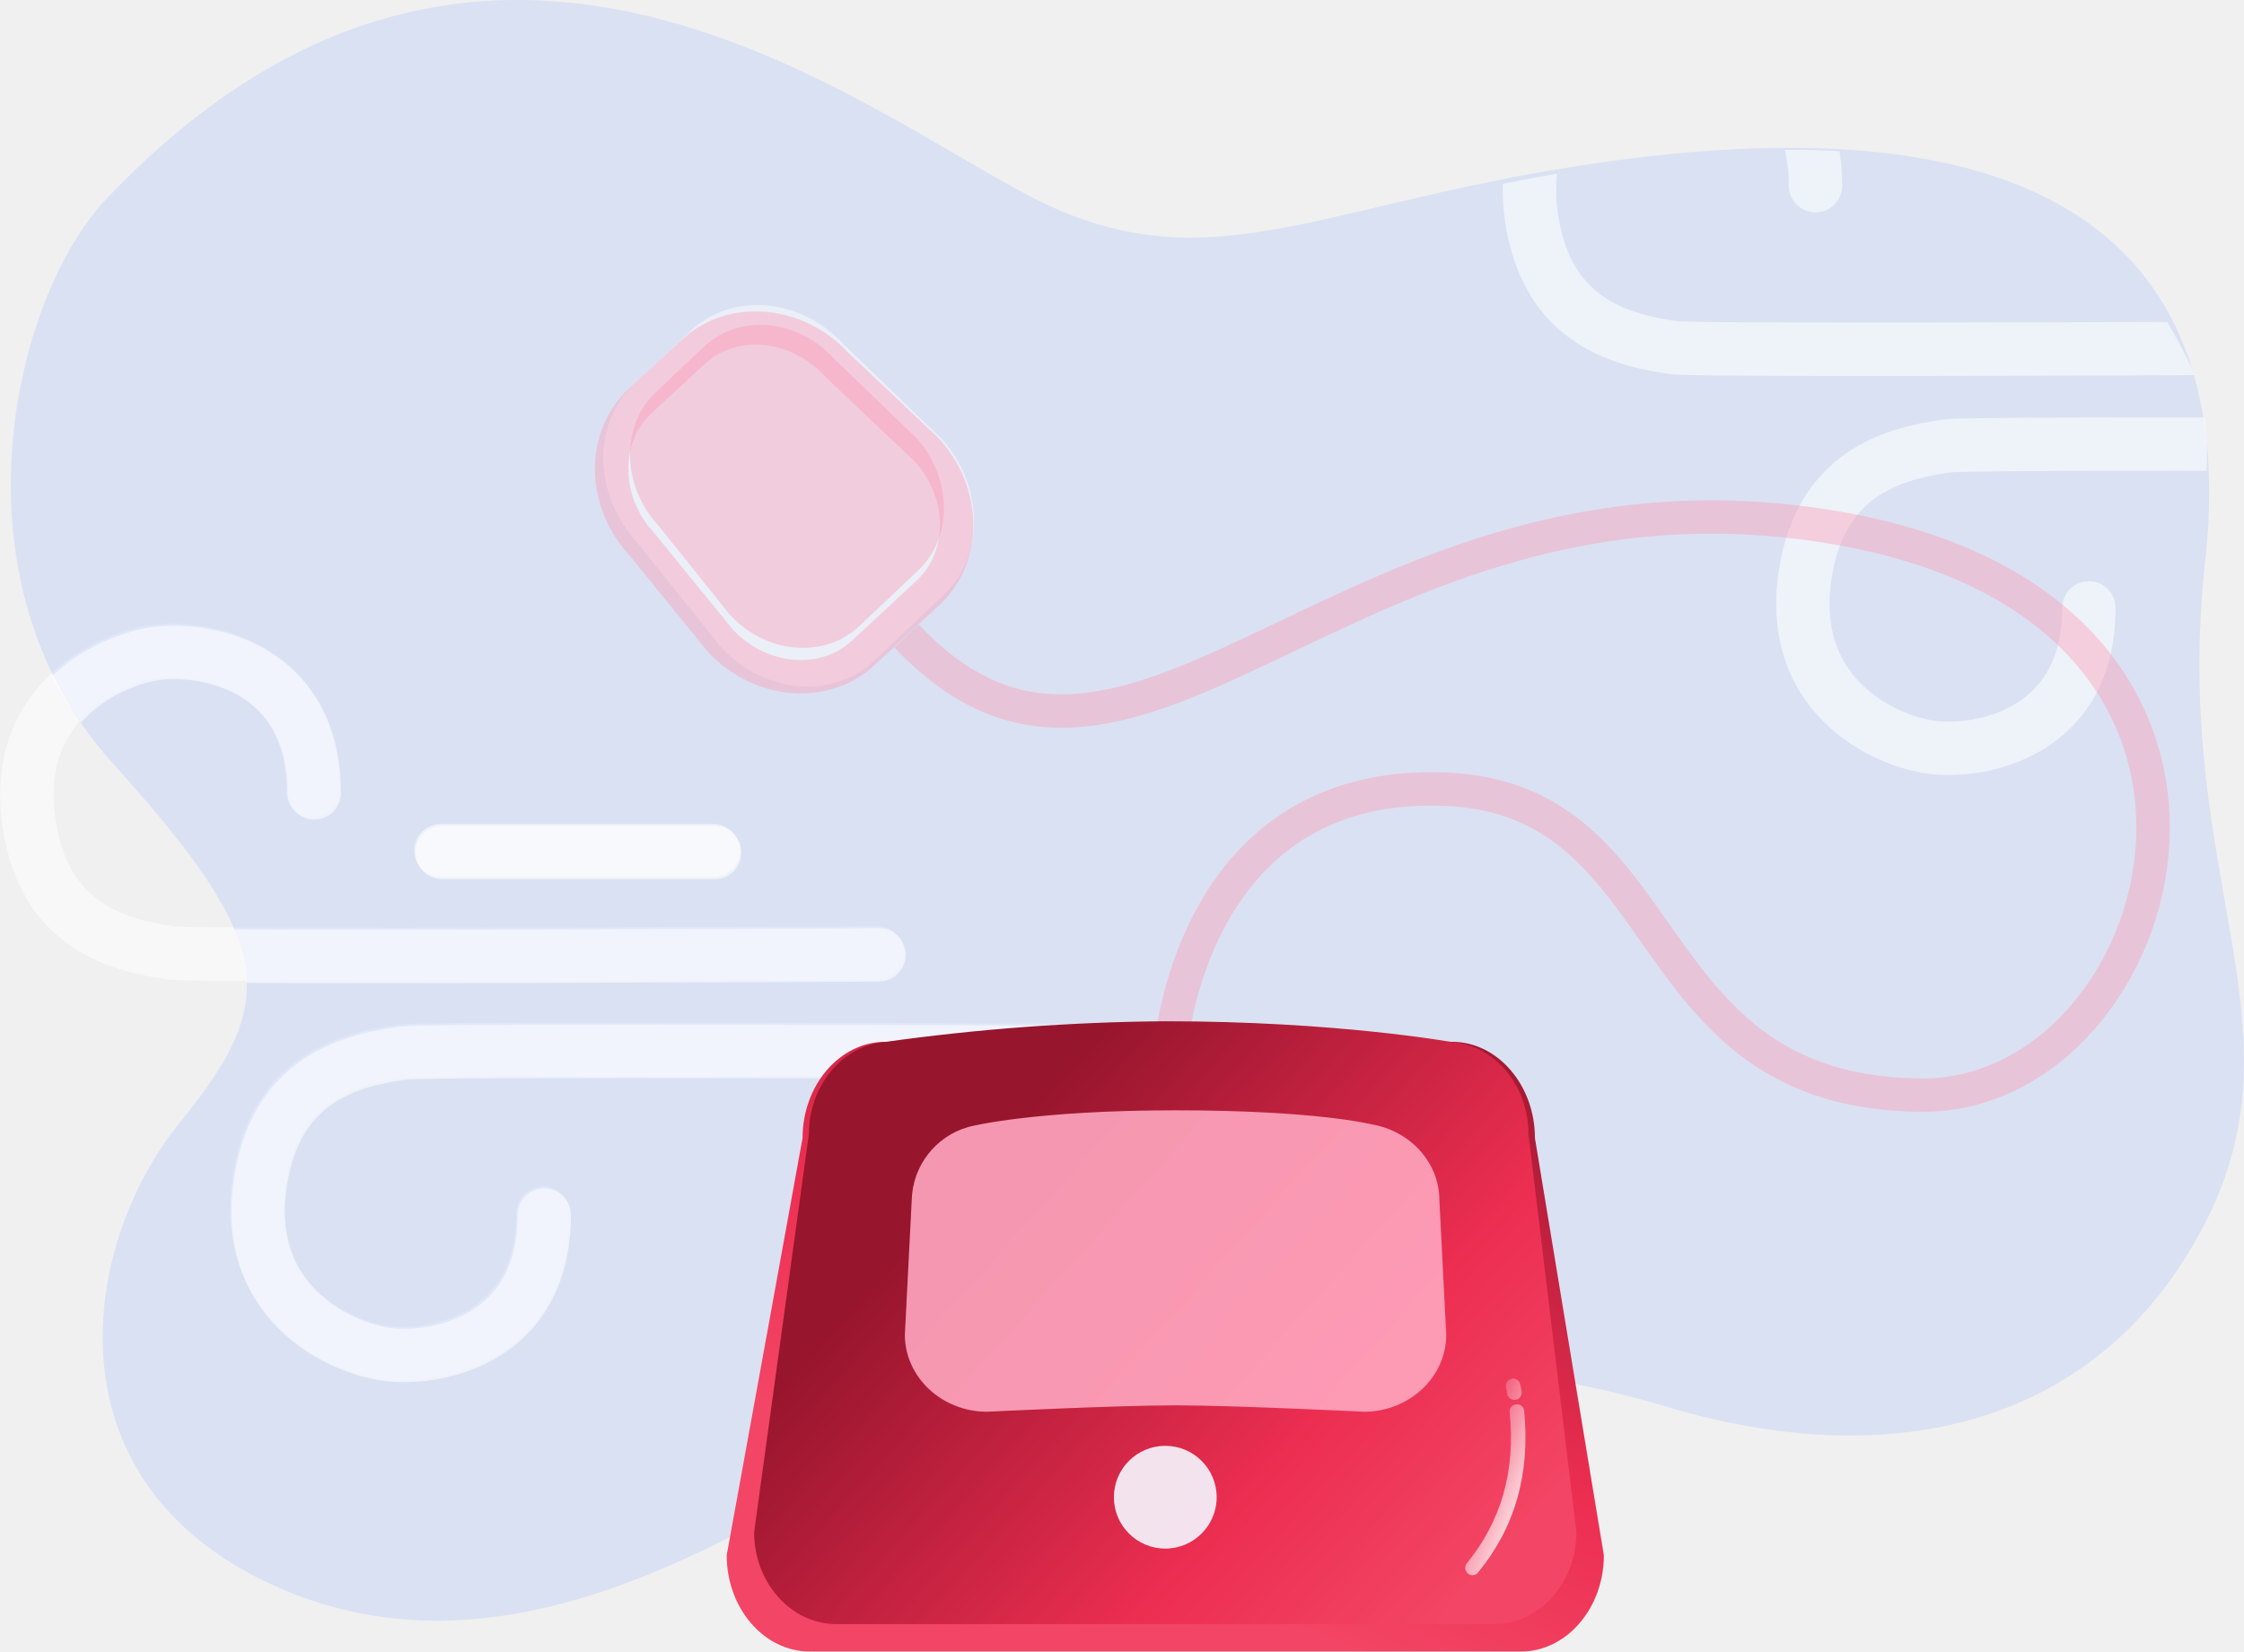
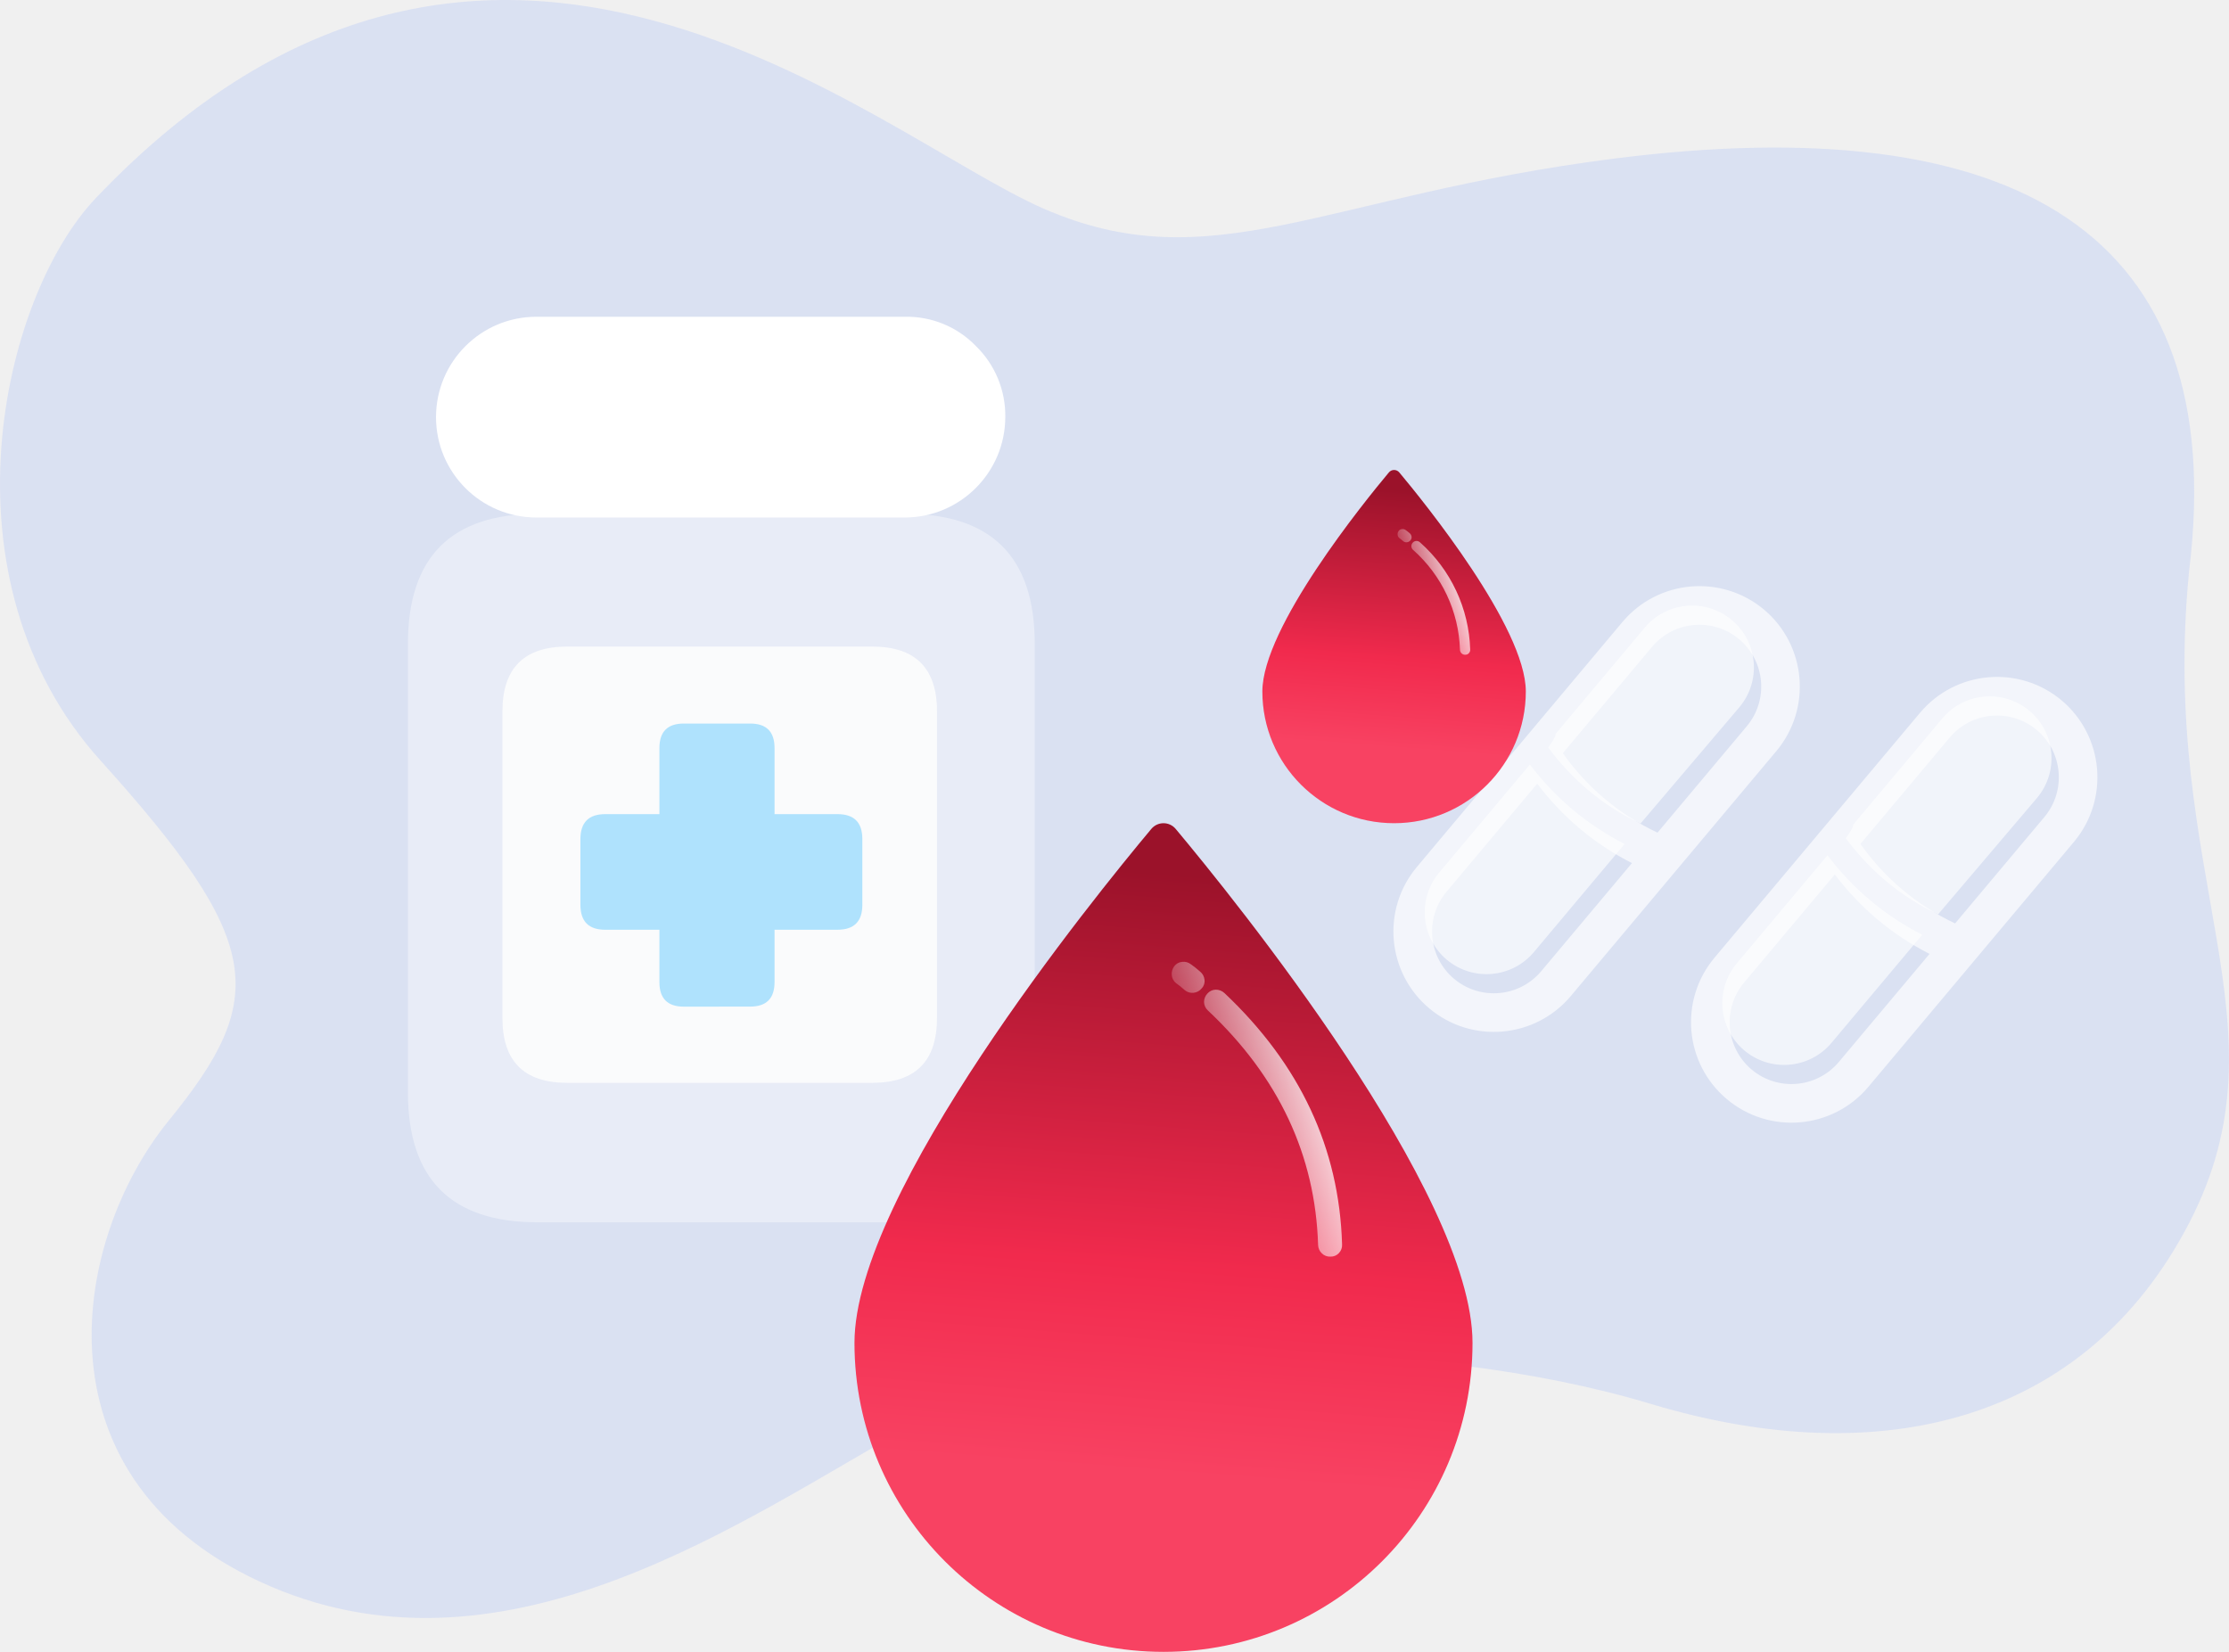
- <svg xmlns="http://www.w3.org/2000/svg" xmlns:xlink="http://www.w3.org/1999/xlink" width="336.212" height="247.513" viewBox="0 0 336.212 247.513">
+ <svg xmlns="http://www.w3.org/2000/svg" xmlns:xlink="http://www.w3.org/1999/xlink" width="334.589" height="247.975" viewBox="0 0 334.589 247.975">
  <defs>
-     <clipPath id="clip-path">
-       <path id="Path_29117" data-name="Path 29117" d="M-7881.828-16116.987c11.352-20.66-27.155-40.758-31.321-65.137s123.749,38.575,123.749,38.575l14.644,12.264-2.451,9.324s-51.333-1.235-77.6,0S-7881.828-16116.987-7881.828-16116.987Z" fill="none" stroke="#707070" stroke-width="1" />
-     </clipPath>
-     <clipPath id="clip-path-2">
-       <path id="Path_29118" data-name="Path 29118" d="M-7699.28-16243.013s39.444-9.605,64.148-5.977,35.53,9.368,46.213,30.457-10.928,66.382-10.928,66.382l-45.134.994-19.323-43.389,11.024-14.9-44.015-9.089Z" fill="none" stroke="#707070" stroke-width="1" />
-     </clipPath>
-     <linearGradient id="linear-gradient" x1="1.006" y1="-0.258" x2="0.368" y2="0.787" gradientUnits="objectBoundingBox">
-       <stop offset="0.173" stop-color="#97152d" />
-       <stop offset="0.714" stop-color="#ec2e51" />
-       <stop offset="1" stop-color="#f34565" />
+     <linearGradient id="linear-gradient" x1="0.542" y1="-0.093" x2="0.491" y2="0.787" gradientUnits="objectBoundingBox">
+       <stop offset="0.173" stop-color="#9b122a" />
+       <stop offset="0.714" stop-color="#f12a4d" />
+       <stop offset="1" stop-color="#f84262" />
    </linearGradient>
-     <linearGradient id="linear-gradient-2" x1="0.046" y1="0.235" x2="0.945" y2="0.831" xlink:href="#linear-gradient" />
-     <linearGradient id="linear-gradient-3" x1="0.834" y1="0.439" x2="0.24" y2="0.802" gradientUnits="objectBoundingBox">
+     <linearGradient id="linear-gradient-2" x1="0.834" y1="0.439" x2="0.24" y2="0.802" gradientUnits="objectBoundingBox">
      <stop offset="0" stop-color="#fff" stop-opacity="0.8" />
      <stop offset="1" stop-color="#fff" stop-opacity="0" />
    </linearGradient>
+     <linearGradient id="linear-gradient-3" x1="13.265" y1="8.57" x2="13.221" y2="8.591" xlink:href="#linear-gradient-2" />
  </defs>
-   <g id="Group_117384" data-name="Group 117384" transform="translate(-18.583 -166.736)">
-     <path id="Path_29046" data-name="Path 29046" d="M0,45.427s97.093.436,100.838-.1c7.539-1.071,18.25-3.643,21.073-17.754C125.83,7.983,110.154,1.017,103.188.147c-7.457-.932-23.511,2.176-23.511,20.9" transform="translate(179.6 369.596) rotate(180)" fill="none" stroke="#fff" stroke-linecap="round" stroke-miterlimit="10" stroke-width="8" opacity="0.552" />
-     <path id="Path_29047" data-name="Path 29047" d="M-34.98.264S67.051-.267,70.8.264c7.539,1.071,18.25,3.643,21.073,17.754,3.919,19.594-11.755,26.56-18.721,27.43-7.459.932-23.513-2.177-23.513-20.9" transform="translate(115.1 309.822) rotate(180)" fill="none" stroke="#fff" stroke-linecap="round" stroke-miterlimit="10" stroke-width="8" opacity="0.552" />
-     <line id="Line_645" data-name="Line 645" x2="40.802" transform="translate(187.5 359.631) rotate(180)" fill="none" stroke="#fff" stroke-linecap="round" stroke-miterlimit="10" stroke-width="8" />
-     <g id="Group_25859" data-name="Group 25859">
-       <g id="Group_25857" data-name="Group 25857" transform="translate(7935.206 16439)">
-         <path id="Path_357" data-name="Path 357" d="M31.133,130.21c-14.268,14.989-23.887,57.232.691,84.479S57.078,250.283,42.1,268.663s-20.622,54.622,15.241,69.991,71.388-10.353,96.475-24.3c24.074-13.383,76.2-13.486,110.709-3.1s65.3,2.726,80.8-27.142-4.555-51.737,0-97.885c6.256-50.968-26.157-69.6-86.417-61.906-43.438,5.545-60.318,18.5-85.537,7.494S90.188,68.172,31.133,130.21Z" transform="translate(-7931.725 -16372.765)" fill="#84a4fc" opacity="0.2" />
-         <path id="Path_29116" data-name="Path 29116" d="M0,45.427s97.093.436,100.838-.1c7.539-1.071,18.25-3.643,21.073-17.754C125.83,7.983,110.154,1.017,103.188.147c-7.457-.932-23.511,2.176-23.511,20.9" transform="translate(-7755.4 -16069.115) rotate(180)" fill="none" stroke="#fff" stroke-linecap="round" stroke-miterlimit="10" stroke-width="8" opacity="0.552" />
-         <line id="Line_647" data-name="Line 647" x2="40.802" transform="translate(-7809.544 -16144.483) rotate(180)" fill="none" stroke="#fff" stroke-linecap="round" stroke-miterlimit="10" stroke-width="8" opacity="0.553" />
-         <g id="Mask_Group_16229" data-name="Mask Group 16229" clip-path="url(#clip-path)">
-           <path id="Path_29115" data-name="Path 29115" d="M-34.98.264S67.051-.267,70.8.264c7.539,1.071,18.25,3.643,21.073,17.754,3.919,19.594-11.755,26.56-18.721,27.43-7.459.932-23.513-2.177-23.513-20.9" transform="translate(-7819.901 -16128.889) rotate(180)" fill="none" stroke="#fff" stroke-linecap="round" stroke-miterlimit="10" stroke-width="8" opacity="0.552" />
+   <g id="Group_117383" data-name="Group 117383" transform="translate(-18.999 -166.448)">
+     <g id="Group_14353" data-name="Group 14353" transform="translate(4.463 90)">
+       <path id="Path_357" data-name="Path 357" d="M31.133,130.21c-14.268,14.989-23.887,57.232.691,84.479S57.078,250.283,42.1,268.663s-20.622,54.622,15.241,69.991,71.388-10.353,96.475-24.3c24.074-13.383,76.2-13.486,110.709-3.1s65.3,2.726,80.8-27.142-4.555-51.737,0-97.885c6.256-50.968-26.157-69.6-86.417-61.906-43.438,5.545-60.318,18.5-85.537,7.494S90.188,68.172,31.133,130.21Z" transform="translate(-2.188 -24.053)" fill="#84a4fc" opacity="0.2" />
+       <g id="Group_14354" data-name="Group 14354" transform="translate(12 12)">
+         <g id="Group_1919" data-name="Group 1919" transform="translate(63.77 141.582)" opacity="0.999" style="isolation: isolate">
+           <g id="Group_1918" data-name="Group 1918" transform="translate(0 0)" opacity="0.373" style="mix-blend-mode: multiply;isolation: isolate">
+             <path id="Path_1451" data-name="Path 1451" d="M369.288,278.8V211.455q0-19.506-19.43-19.506H294.63q-19.43,0-19.43,19.506V278.8q0,19.506,19.43,19.506h55.229Q369.288,298.305,369.288,278.8Z" transform="translate(-275.2 -191.949)" fill="#fff" />
+           </g>
        </g>
-         <g id="Mask_Group_16230" data-name="Mask Group 16230" clip-path="url(#clip-path-2)">
-           <path id="Path_29113" data-name="Path 29113" d="M0,45.427s97.093.436,100.838-.1c7.539-1.071,18.25-3.643,21.073-17.754C125.83,7.983,110.154,1.017,103.188.147c-7.457-.932-23.511,2.176-23.511,20.9" transform="translate(-7523.975 -16160.115) rotate(180)" fill="none" stroke="#fff" stroke-linecap="round" stroke-miterlimit="10" stroke-width="8" opacity="0.551" />
-           <path id="Path_29114" data-name="Path 29114" d="M-34.98.264S67.051-.267,70.8.264c7.539,1.071,18.25,3.643,21.073,17.754,3.919,19.594-11.755,26.56-18.721,27.43-7.459.932-23.513-2.177-23.513-20.9" transform="translate(-7594.98 -16219.889) rotate(180)" fill="none" stroke="#fff" stroke-linecap="round" stroke-miterlimit="10" stroke-width="8" opacity="0.551" />
+         <g id="Group_1921" data-name="Group 1921" transform="translate(68.044 112)">
+           <g id="Group_1920" data-name="Group 1920" transform="translate(0)">
+             <path id="Path_1452" data-name="Path 1452" d="M504.974,196.338a14.394,14.394,0,0,0-10.589-4.389H439.01a15.068,15.068,0,0,0,0,30.137h55.375a15.122,15.122,0,0,0,15.009-15.068A14.587,14.587,0,0,0,504.974,196.338Z" transform="translate(-424 -191.949)" fill="#fff" />
+           </g>
        </g>
+         <g id="Group_1923" data-name="Group 1923" transform="translate(77.953 161.513)" opacity="0.885">
+           <g id="Group_1922" data-name="Group 1922">
+             <path id="Path_1453" data-name="Path 1453" d="M362.035,231.418q0-9.753-9.715-9.753H306.515q-9.715,0-9.715,9.753V277.4q0,9.753,9.715,9.753H352.32q9.715,0,9.715-9.753Z" transform="translate(-296.8 -221.665)" fill="#fdfdfd" />
+           </g>
+         </g>
+         <path id="Union_1" data-name="Union 1" d="M15.518,42.5q-3.662,0-3.661-3.678V30.957H3.724Q0,30.957,0,27.217V17.342Q0,13.6,3.724,13.6h8.133V3.676Q11.858,0,15.518,0H25.48q3.662,0,3.66,3.676V13.6h9.454q3.724,0,3.724,3.74v9.875q0,3.74-3.724,3.74H29.14v7.861q0,3.677-3.66,3.678Z" transform="translate(89.662 173.065)" fill="#00a8ff" opacity="0.3" />
      </g>
-       <g id="Group_25804" data-name="Group 25804" transform="translate(8776.643 15238.863)">
-         <path id="Path_29049" data-name="Path 29049" d="M47.329,47.51,35.534,55.576c-7.076,4.84-17.148,2.292-22.383-5.662L3.121,32.312C-2.114,24.359-.606,13.891,6.469,9.052l9.651-6.6C23.2-2.387,33.269.161,38.5,8.114L50.679,24.251C55.912,32.2,54.406,42.67,47.329,47.51Z" transform="translate(-8670.885 -15022.447) rotate(-9)" fill="#fff" opacity="0.467" />
-         <path id="Path_29039" data-name="Path 29039" d="M580.719-1067.422s2.484-41.314,41.2-39.785c35.529,1.4,27.971,45.49,71.327,45.856,37.78.32,59.242-73.132-13.386-85.138s-104.2,52.756-138.607,16.328" transform="translate(-9163.483 -13846.646)" fill="none" stroke="#fc98b3" stroke-miterlimit="10" stroke-width="5" opacity="0.399" />
-         <path id="Path_29040" data-name="Path 29040" d="M629-994.622H522.423c-6.833,0-12.423-6.493-12.423-14.428l11.363-62.521c0-7.936,5.591-14.428,12.423-14.428H618.67c6.833,0,12.423,6.493,12.423,14.428l10.327,62.521C641.42-1001.115,635.829-994.622,629-994.622Z" transform="translate(-9159.179 -13829.991)" fill="url(#linear-gradient)" />
-         <path id="Path_29041" data-name="Path 29041" d="M624.885-998.649H526.321c-6.776,0-12.321-6.2-12.321-13.78l8.214-59.712c0-7.1,4.873-13,11.066-13.708A320,320,0,0,1,575.6-1089c25.668,0,42.672,3.091,42.957,3.114,6.379.5,11.459,6.491,11.459,13.746l7.187,59.712C637.206-1004.849,631.662-998.649,624.885-998.649Z" transform="translate(-9159.071 -13830.071)" fill="url(#linear-gradient-2)" />
-         <path id="Path_29042" data-name="Path 29042" d="M604.79-1030.824s-19.508-.961-28.235-.961-28.235.961-28.235.961c-6.776,0-12.321-5.19-12.321-11.534l1.027-20.185A11.68,11.68,0,0,1,545.5-1073.5c.448-.14,9.987-2.5,31.059-2.5,21.048,0,29.17,2.068,29.4,2.107,5.738.977,10.125,5.707,10.125,11.349l1.027,20.185C617.111-1036.015,611.566-1030.824,604.79-1030.824Z" transform="translate(-9158.484 -13829.724)" fill="#ffa5bf" opacity="0.902" />
-         <circle id="Ellipse_802" data-name="Ellipse 802" cx="7.7" cy="7.7" r="7.7" transform="translate(-8591.169 -14855.44)" fill="#f5f7ff" opacity="0.9" />
-         <path id="Path_29044" data-name="Path 29044" d="M40.085,40.239,30.1,47.071c-5.993,4.1-14.523,1.941-18.957-4.8l-8.5-14.908c-4.434-6.736-3.157-15.6,2.836-19.7l8.174-5.589c5.993-4.1,14.523-1.941,18.957,4.8L42.923,20.54C47.355,27.276,46.08,36.14,40.085,40.239Z" transform="translate(-8666.396 -15020.091) rotate(-9)" fill="#fb98b3" opacity="0.401" />
-         <path id="Path_29045" data-name="Path 29045" d="M44.1,43.424,33.106,50.8c-6.592,4.424-15.977,2.1-20.853-5.174L2.908,29.532C-1.97,22.263-.565,12.7,6.028,8.273l8.991-6.031C21.611-2.182,31,.146,35.872,7.416L47.216,22.166C52.093,29.434,50.689,39,44.1,43.424Z" transform="translate(-8669.374 -15019.267) rotate(-9)" fill="none" stroke="#fc98b4" stroke-miterlimit="10" stroke-width="5" opacity="0.396" />
-         <g id="Group_2047" data-name="Group 2047" transform="matrix(0.755, 0.656, -0.656, 0.755, -8531.448, -14865.958)">
-           <g id="Group_2046" data-name="Group 2046" transform="translate(0 0)">
-             <g id="Group_2045" data-name="Group 2045">
-               <path id="Path_1591" data-name="Path 1591" d="M.405,1.949a8.216,8.216,0,0,1,.767.617,1.04,1.04,0,0,0,.816.249,1.08,1.08,0,0,0,.734-.4.955.955,0,0,0,.254-.788,1.083,1.083,0,0,0-.4-.734,9.652,9.652,0,0,0-.83-.661A1.079,1.079,0,0,0,.935.01a.994.994,0,0,0-.707.4,1.152,1.152,0,0,0-.222.811,1.032,1.032,0,0,0,.4.734M15.168,26.421a1.043,1.043,0,0,0,.283-.793Q15.064,12.544,4.782,2.841a1.139,1.139,0,0,0-.8-.308,1.039,1.039,0,0,0-.743.346,1.129,1.129,0,0,0-.312.771,1.08,1.08,0,0,0,.351.769q9.618,9.042,10,21.271a1.084,1.084,0,0,0,.351.77,1.022,1.022,0,0,0,.767.285A1,1,0,0,0,15.168,26.421Z" fill="url(#linear-gradient-3)" />
+       <g id="Group_11956" data-name="Group 11956" transform="translate(262.202 171.891)" style="isolation: isolate">
+         <g id="Group_11913" data-name="Group 11913" transform="translate(50.242 0) rotate(40)" opacity="0.664">
+           <path id="Path_16294" data-name="Path 16294" d="M15.081,0A15.1,15.1,0,0,0,0,15.08v48a15.079,15.079,0,1,0,30.158,0v-48A15.1,15.1,0,0,0,15.081,0Zm0,5.8a9.289,9.289,0,0,1,9.278,9.281V35.925a36.185,36.185,0,0,1-18.559,0V15.08A9.29,9.29,0,0,1,15.081,5.8Zm0,66.565A9.291,9.291,0,0,1,5.8,63.082V41.9a41.98,41.98,0,0,0,9.281,1.061A41.95,41.95,0,0,0,24.359,41.9V63.082A9.29,9.29,0,0,1,15.081,72.364Z" transform="translate(0 0)" fill="#fff" stroke="rgba(0,0,0,0)" stroke-miterlimit="10" stroke-width="1" />
+         </g>
+         <path id="Subtraction_1" data-name="Subtraction 1" d="M9.281,66.565A9.292,9.292,0,0,1,0,57.283V36.1a42.084,42.084,0,0,0,9.281,1.06A42.054,42.054,0,0,0,18.56,36.1V57.283A9.291,9.291,0,0,1,9.281,66.565ZM9.224,33.419A38.145,38.145,0,0,1,.459,32.374C.476,32.249.3,30.2,0,30.126V9.281a9.28,9.28,0,1,1,18.56,0l-.143,22.94A36.027,36.027,0,0,1,9.224,33.419Z" transform="translate(49.857 5.299) rotate(40)" fill="#fff" stroke="rgba(0,0,0,0)" stroke-miterlimit="10" stroke-width="1" opacity="0.628" />
+       </g>
+       <g id="Group_11957" data-name="Group 11957" transform="translate(217.53 158.264)" style="isolation: isolate">
+         <g id="Group_11913-2" data-name="Group 11913" transform="translate(50.242 0) rotate(40)" opacity="0.664">
+           <path id="Path_16294-2" data-name="Path 16294" d="M15.081,0A15.1,15.1,0,0,0,0,15.08v48a15.079,15.079,0,1,0,30.158,0v-48A15.1,15.1,0,0,0,15.081,0Zm0,5.8a9.289,9.289,0,0,1,9.278,9.281V35.925a36.185,36.185,0,0,1-18.559,0V15.08A9.29,9.29,0,0,1,15.081,5.8Zm0,66.565A9.291,9.291,0,0,1,5.8,63.082V41.9a41.98,41.98,0,0,0,9.281,1.061A41.95,41.95,0,0,0,24.359,41.9V63.082A9.29,9.29,0,0,1,15.081,72.364Z" transform="translate(0 0)" fill="#fff" stroke="rgba(0,0,0,0)" stroke-miterlimit="10" stroke-width="1" />
+         </g>
+         <path id="Subtraction_1-2" data-name="Subtraction 1" d="M9.281,66.565A9.292,9.292,0,0,1,0,57.283V36.1a42.084,42.084,0,0,0,9.281,1.06A42.054,42.054,0,0,0,18.56,36.1V57.283A9.291,9.291,0,0,1,9.281,66.565ZM9.224,33.419A38.145,38.145,0,0,1,.459,32.374C.476,32.249.3,30.2,0,30.126V9.281a9.28,9.28,0,1,1,18.56,0l-.143,22.94A36.027,36.027,0,0,1,9.224,33.419Z" transform="translate(49.857 5.299) rotate(40)" fill="#fff" stroke="rgba(0,0,0,0)" stroke-miterlimit="10" stroke-width="1" opacity="0.628" />
+       </g>
+     </g>
+     <g id="Group_11979" data-name="Group 11979" transform="translate(3.262 142.825)">
+       <g id="Group_11978" data-name="Group 11978" transform="translate(144 102.353)">
+         <g id="Group_11961" data-name="Group 11961" transform="translate(0 44.849)">
+           <g id="Group_11952" data-name="Group 11952" transform="translate(0 0)">
+             <path id="Path_16379" data-name="Path 16379" d="M-412.584,132.02a46.386,46.386,0,0,1-46.386,46.386,46.387,46.387,0,0,1-46.387-46.386c0-22.558,35.965-66.885,44.559-77.155a2.38,2.38,0,0,1,3.656,0C-448.548,65.135-412.584,109.462-412.584,132.02Z" transform="translate(505.357 -54.009)" fill="url(#linear-gradient)" />
+             <g id="pericarditis" transform="translate(12.434 20.797)">
+               <g id="Group_2054" data-name="Group 2054" transform="translate(0 0)">
+                 <g id="Group_2047" data-name="Group 2047" transform="translate(35.184)">
+                   <g id="Group_2046" data-name="Group 2046">
+                     <g id="Group_2045" data-name="Group 2045">
+                       <path id="Path_1591" data-name="Path 1591" d="M-445.35,83.149a13.6,13.6,0,0,1,1.269,1.021,1.722,1.722,0,0,0,1.35.412,1.787,1.787,0,0,0,1.214-.662,1.58,1.58,0,0,0,.421-1.3,1.792,1.792,0,0,0-.66-1.215,15.97,15.97,0,0,0-1.374-1.094,1.786,1.786,0,0,0-1.342-.368,1.645,1.645,0,0,0-1.17.655,1.907,1.907,0,0,0-.368,1.342,1.708,1.708,0,0,0,.662,1.214m24.432,40.5a1.726,1.726,0,0,0,.468-1.313q-.64-21.656-17.657-37.716a1.886,1.886,0,0,0-1.32-.51,1.721,1.721,0,0,0-1.229.572,1.869,1.869,0,0,0-.517,1.276,1.788,1.788,0,0,0,.58,1.274q15.92,14.966,16.545,35.207a1.794,1.794,0,0,0,.581,1.275,1.692,1.692,0,0,0,1.269.472A1.652,1.652,0,0,0-420.916,123.655Z" transform="translate(446.021 -79.923)" fill="url(#linear-gradient-2)" />
+                     </g>
+                   </g>
+                 </g>
+                 <g id="Group_2053" data-name="Group 2053" transform="translate(0 46.069)">
+                   <g id="Group_2052" data-name="Group 2052">
+                     <g id="Group_2051" data-name="Group 2051">
+                       <path id="Path_1593" data-name="Path 1593" d="M-472.63,173.627a1.632,1.632,0,0,1-1.266-.387q-15.424-12.519-15.966-34.047a1.822,1.822,0,0,1,.5-1.26,1.907,1.907,0,0,1,1.229-.591,1.791,1.791,0,0,1,1.276.327,1.468,1.468,0,0,1,.55,1.138q.461,20.106,14.857,31.83a1.466,1.466,0,0,1,.549,1.138,1.64,1.64,0,0,1-.49,1.2A1.829,1.829,0,0,1-472.63,173.627Z" transform="translate(489.863 -137.328)" fill="url(#linear-gradient-3)" />
+                     </g>
+                   </g>
+                 </g>
+               </g>
+             </g>
+           </g>
+         </g>
+         <g id="Group_11965" data-name="Group 11965" transform="translate(61.226 -8.178)">
+           <g id="Group_11952-2" data-name="Group 11952">
+             <path id="Path_16379-2" data-name="Path 16379" d="M-465.81,87.263a19.773,19.773,0,0,1-19.773,19.773,19.774,19.774,0,0,1-19.774-19.773c0-9.616,15.331-28.511,18.994-32.889a1.015,1.015,0,0,1,1.559,0C-481.141,58.752-465.81,77.647-465.81,87.263Z" transform="translate(505.357 -54.009)" fill="url(#linear-gradient)" />
+             <g id="pericarditis-2" data-name="pericarditis" transform="translate(5.3 8.865)">
+               <g id="Group_2054-2" data-name="Group 2054" transform="translate(0 0)">
+                 <g id="Group_2047-2" data-name="Group 2047" transform="translate(14.998)">
+                   <g id="Group_2046-2" data-name="Group 2046">
+                     <g id="Group_2045-2" data-name="Group 2045">
+                       <path id="Path_1591-2" data-name="Path 1591" d="M-445.735,81.3a5.8,5.8,0,0,1,.541.435.734.734,0,0,0,.575.176.762.762,0,0,0,.518-.282.673.673,0,0,0,.179-.556.764.764,0,0,0-.282-.518,6.8,6.8,0,0,0-.586-.466.761.761,0,0,0-.572-.157.7.7,0,0,0-.5.279.813.813,0,0,0-.157.572.728.728,0,0,0,.282.518m10.415,17.266a.736.736,0,0,0,.2-.56,22.391,22.391,0,0,0-7.527-16.077.8.8,0,0,0-.563-.217.733.733,0,0,0-.524.244.8.8,0,0,0-.22.544.762.762,0,0,0,.247.543,20.9,20.9,0,0,1,7.053,15.008.765.765,0,0,0,.248.544.721.721,0,0,0,.541.2A.7.7,0,0,0-435.32,98.565Z" transform="translate(446.021 -79.923)" fill="url(#linear-gradient-2)" />
+                     </g>
+                   </g>
+                 </g>
+                 <g id="Group_2053-2" data-name="Group 2053" transform="translate(0 19.638)">
+                   <g id="Group_2052-2" data-name="Group 2052">
+                     <g id="Group_2051-2" data-name="Group 2051">
+                       <path id="Path_1593-2" data-name="Path 1593" d="M-482.517,152.8a.7.7,0,0,1-.54-.165q-6.575-5.337-6.806-14.513a.777.777,0,0,1,.212-.537.813.813,0,0,1,.524-.252.763.763,0,0,1,.544.14.626.626,0,0,1,.234.485q.2,8.571,6.333,13.568a.625.625,0,0,1,.234.485.7.7,0,0,1-.209.512A.78.78,0,0,1-482.517,152.8Z" transform="translate(489.863 -137.328)" fill="url(#linear-gradient-3)" />
+                     </g>
+                   </g>
+                 </g>
+               </g>
            </g>
          </g>
        </g>
      </g>
    </g>
-     <line id="Line_646" data-name="Line 646" x2="40.802" transform="translate(125.456 294.228) rotate(180)" fill="none" stroke="#fff" stroke-linecap="round" stroke-miterlimit="10" stroke-width="8" opacity="0.553" />
  </g>
</svg>
